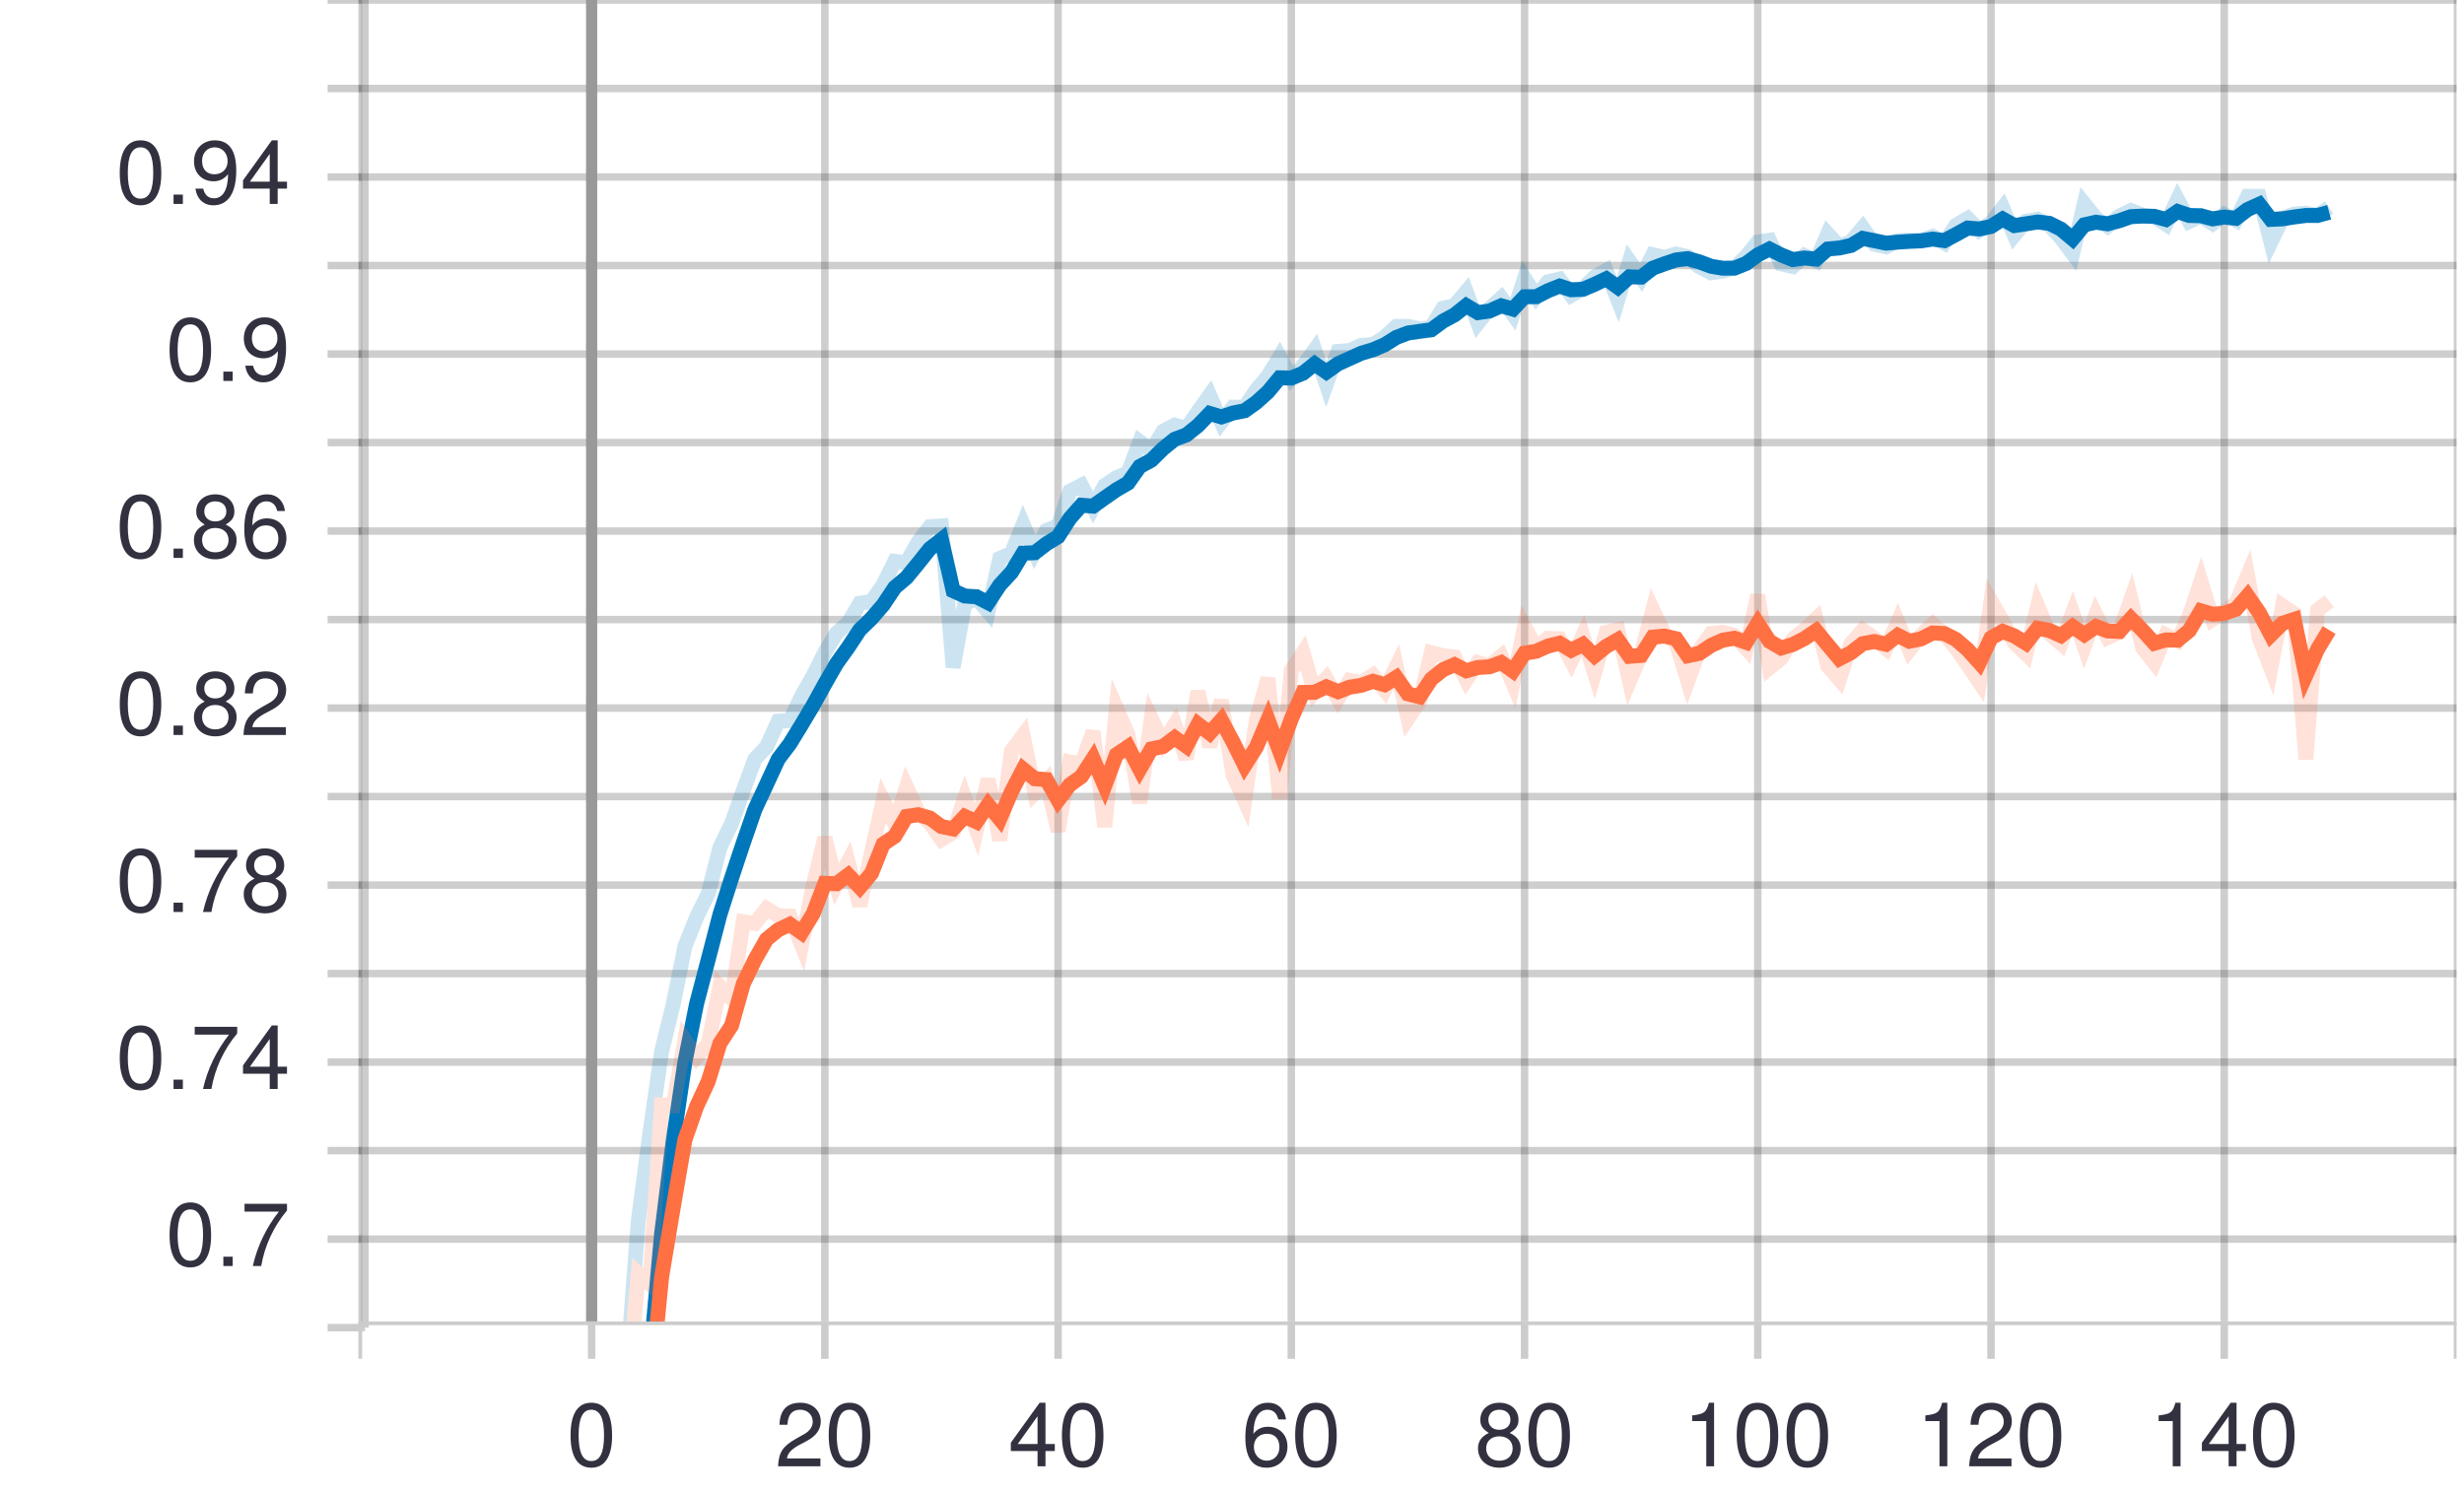
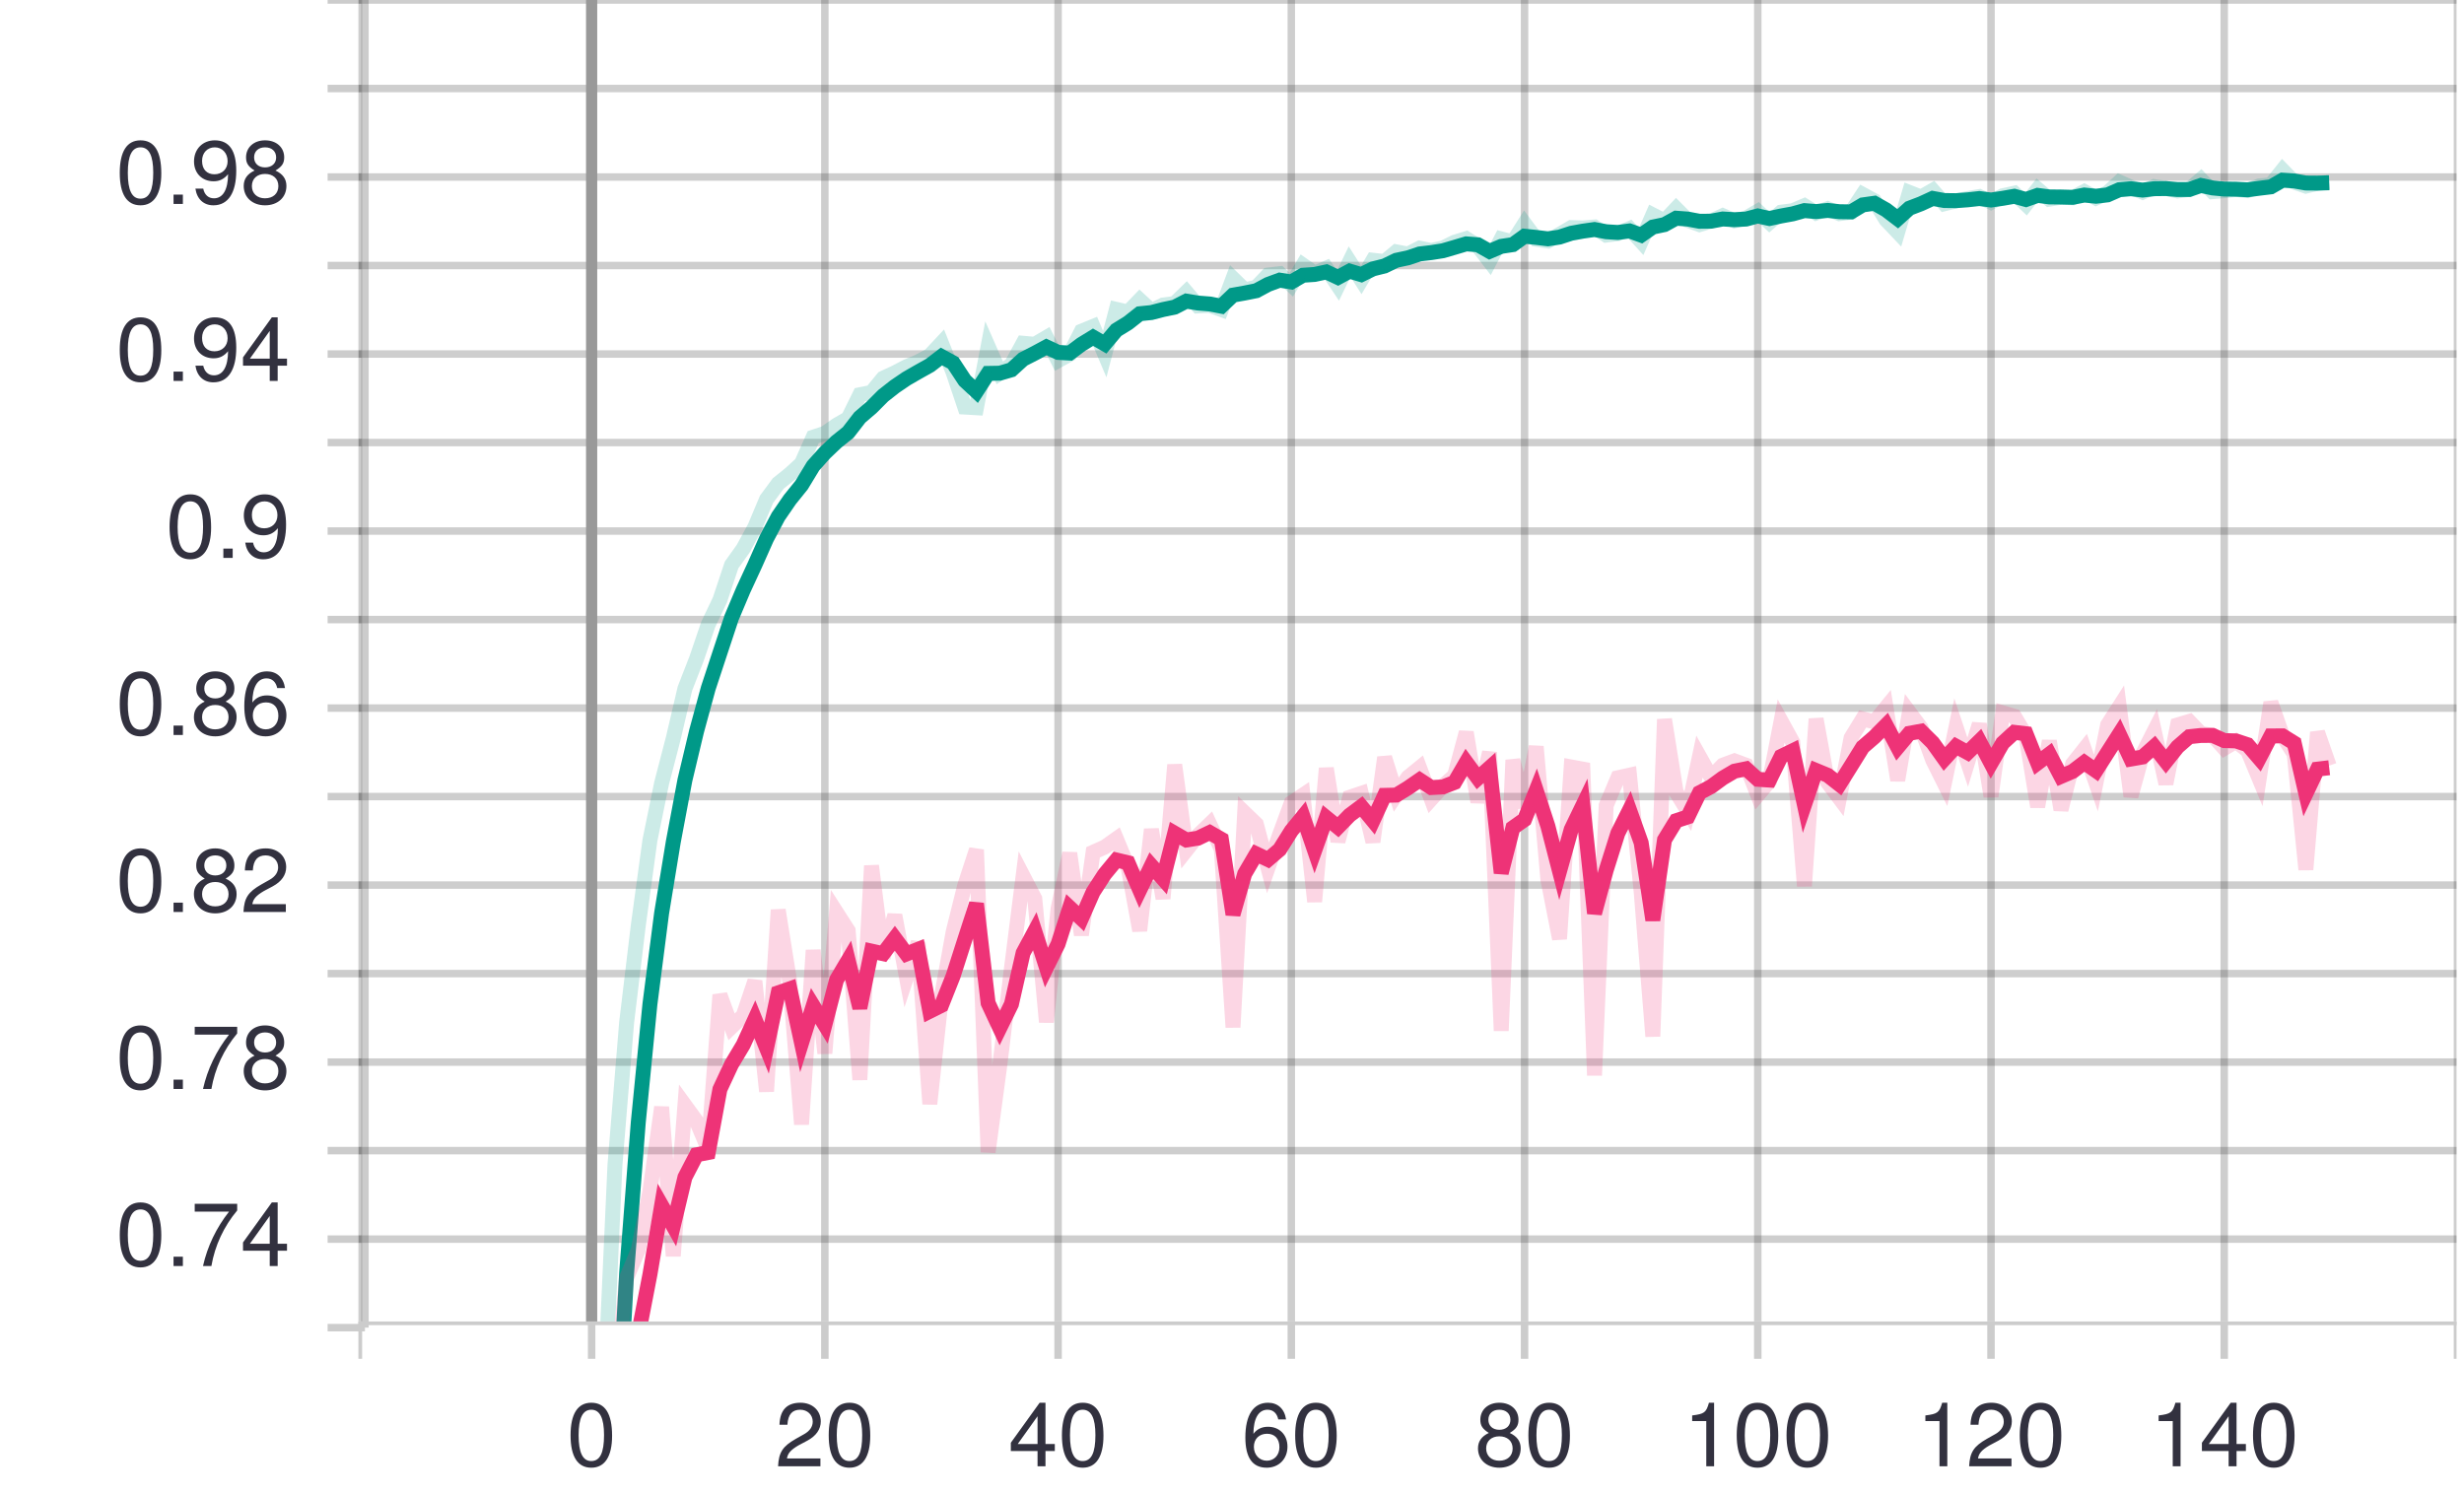
<svg xmlns="http://www.w3.org/2000/svg" viewBox="0 0 330 200">
  <g>
    <g>
      <g>
        <g>
          <g>
            <line x1="48.875" y1="177.828" x2="43.875" y2="177.828" style="visibility: inherit;" fill="rgb(0, 0, 0)" stroke="rgb(204, 204, 204)" stroke-width="1px" />
            <line x1="48.875" y1="165.973" x2="43.875" y2="165.973" style="visibility: inherit;" fill="rgb(0, 0, 0)" stroke="rgb(204, 204, 204)" stroke-width="1px" />
            <line x1="48.875" y1="154.118" x2="43.875" y2="154.118" style="visibility: inherit;" fill="rgb(0, 0, 0)" stroke="rgb(204, 204, 204)" stroke-width="1px" />
-             <line x1="48.875" y1="142.263" x2="43.875" y2="142.263" style="visibility: inherit;" fill="rgb(0, 0, 0)" stroke="rgb(204, 204, 204)" stroke-width="1px" />
+             <line x1="48.875" y1="142.262" x2="43.875" y2="142.262" style="visibility: inherit;" fill="rgb(0, 0, 0)" stroke="rgb(204, 204, 204)" stroke-width="1px" />
            <line x1="48.875" y1="130.407" x2="43.875" y2="130.407" style="visibility: inherit;" fill="rgb(0, 0, 0)" stroke="rgb(204, 204, 204)" stroke-width="1px" />
            <line x1="48.875" y1="118.552" x2="43.875" y2="118.552" style="visibility: inherit;" fill="rgb(0, 0, 0)" stroke="rgb(204, 204, 204)" stroke-width="1px" />
            <line x1="48.875" y1="106.697" x2="43.875" y2="106.697" style="visibility: inherit;" fill="rgb(0, 0, 0)" stroke="rgb(204, 204, 204)" stroke-width="1px" />
            <line x1="48.875" y1="94.842" x2="43.875" y2="94.842" style="visibility: inherit;" fill="rgb(0, 0, 0)" stroke="rgb(204, 204, 204)" stroke-width="1px" />
            <line x1="48.875" y1="82.986" x2="43.875" y2="82.986" style="visibility: inherit;" fill="rgb(0, 0, 0)" stroke="rgb(204, 204, 204)" stroke-width="1px" />
            <line x1="48.875" y1="71.131" x2="43.875" y2="71.131" style="visibility: inherit;" fill="rgb(0, 0, 0)" stroke="rgb(204, 204, 204)" stroke-width="1px" />
            <line x1="48.875" y1="59.276" x2="43.875" y2="59.276" style="visibility: inherit;" fill="rgb(0, 0, 0)" stroke="rgb(204, 204, 204)" stroke-width="1px" />
            <line x1="48.875" y1="47.421" x2="43.875" y2="47.421" style="visibility: inherit;" fill="rgb(0, 0, 0)" stroke="rgb(204, 204, 204)" stroke-width="1px" />
            <line x1="48.875" y1="35.566" x2="43.875" y2="35.566" style="visibility: inherit;" fill="rgb(0, 0, 0)" stroke="rgb(204, 204, 204)" stroke-width="1px" />
            <line x1="48.875" y1="23.71" x2="43.875" y2="23.71" style="visibility: inherit;" fill="rgb(0, 0, 0)" stroke="rgb(204, 204, 204)" stroke-width="1px" />
            <line x1="48.875" y1="11.855" x2="43.875" y2="11.855" style="visibility: inherit;" fill="rgb(0, 0, 0)" stroke="rgb(204, 204, 204)" stroke-width="1px" />
            <line x1="48.875" y1="0" x2="43.875" y2="0" style="visibility: inherit;" fill="rgb(0, 0, 0)" stroke="rgb(204, 204, 204)" stroke-width="1px" />
          </g>
          <g transform="translate(38.875, 0)">
-             <text style="text-anchor: end; visibility: hidden; font-family: &quot;Helvetica Neue&quot;, sans-serif; font-size: 12px; font-weight: 200;" x="0" y="177.828" dx="0em" dy="0.3em" fill="rgb(50, 49, 63)" stroke="none" stroke-width="1px">0.68</text>
-             <text style="text-anchor: end; visibility: inherit; font-family: &quot;Helvetica Neue&quot;, sans-serif; font-size: 12px; font-weight: 200;" x="0" y="165.973" dx="0em" dy="0.3em" fill="rgb(50, 49, 63)" stroke="none" stroke-width="1px">0.7</text>
-             <text style="text-anchor: end; visibility: hidden; font-family: &quot;Helvetica Neue&quot;, sans-serif; font-size: 12px; font-weight: 200;" x="0" y="154.118" dx="0em" dy="0.3em" fill="rgb(50, 49, 63)" stroke="none" stroke-width="1px">0.72</text>
-             <text style="text-anchor: end; visibility: inherit; font-family: &quot;Helvetica Neue&quot;, sans-serif; font-size: 12px; font-weight: 200;" x="0" y="142.263" dx="0em" dy="0.3em" fill="rgb(50, 49, 63)" stroke="none" stroke-width="1px">0.74</text>
-             <text style="text-anchor: end; visibility: hidden; font-family: &quot;Helvetica Neue&quot;, sans-serif; font-size: 12px; font-weight: 200;" x="0" y="130.407" dx="0em" dy="0.3em" fill="rgb(50, 49, 63)" stroke="none" stroke-width="1px">0.76</text>
-             <text style="text-anchor: end; visibility: inherit; font-family: &quot;Helvetica Neue&quot;, sans-serif; font-size: 12px; font-weight: 200;" x="0" y="118.552" dx="0em" dy="0.3em" fill="rgb(50, 49, 63)" stroke="none" stroke-width="1px">0.78</text>
-             <text style="text-anchor: end; visibility: hidden; font-family: &quot;Helvetica Neue&quot;, sans-serif; font-size: 12px; font-weight: 200;" x="0" y="106.697" dx="0em" dy="0.3em" fill="rgb(50, 49, 63)" stroke="none" stroke-width="1px">0.8</text>
-             <text style="text-anchor: end; visibility: inherit; font-family: &quot;Helvetica Neue&quot;, sans-serif; font-size: 12px; font-weight: 200;" x="0" y="94.842" dx="0em" dy="0.3em" fill="rgb(50, 49, 63)" stroke="none" stroke-width="1px">0.82</text>
-             <text style="text-anchor: end; visibility: hidden; font-family: &quot;Helvetica Neue&quot;, sans-serif; font-size: 12px; font-weight: 200;" x="0" y="82.986" dx="0em" dy="0.3em" fill="rgb(50, 49, 63)" stroke="none" stroke-width="1px">0.84</text>
-             <text style="text-anchor: end; visibility: inherit; font-family: &quot;Helvetica Neue&quot;, sans-serif; font-size: 12px; font-weight: 200;" x="0" y="71.131" dx="0em" dy="0.3em" fill="rgb(50, 49, 63)" stroke="none" stroke-width="1px">0.86</text>
-             <text style="text-anchor: end; visibility: hidden; font-family: &quot;Helvetica Neue&quot;, sans-serif; font-size: 12px; font-weight: 200;" x="0" y="59.276" dx="0em" dy="0.3em" fill="rgb(50, 49, 63)" stroke="none" stroke-width="1px">0.88</text>
-             <text style="text-anchor: end; visibility: inherit; font-family: &quot;Helvetica Neue&quot;, sans-serif; font-size: 12px; font-weight: 200;" x="0" y="47.421" dx="0em" dy="0.3em" fill="rgb(50, 49, 63)" stroke="none" stroke-width="1px">0.9</text>
-             <text style="text-anchor: end; visibility: hidden; font-family: &quot;Helvetica Neue&quot;, sans-serif; font-size: 12px; font-weight: 200;" x="0" y="35.566" dx="0em" dy="0.3em" fill="rgb(50, 49, 63)" stroke="none" stroke-width="1px">0.92</text>
-             <text style="text-anchor: end; visibility: inherit; font-family: &quot;Helvetica Neue&quot;, sans-serif; font-size: 12px; font-weight: 200;" x="0" y="23.71" dx="0em" dy="0.3em" fill="rgb(50, 49, 63)" stroke="none" stroke-width="1px">0.94</text>
-             <text style="text-anchor: end; visibility: hidden; font-family: &quot;Helvetica Neue&quot;, sans-serif; font-size: 12px; font-weight: 200;" x="0" y="11.855" dx="0em" dy="0.3em" fill="rgb(50, 49, 63)" stroke="none" stroke-width="1px">0.96</text>
-             <text style="text-anchor: end; visibility: hidden; font-family: &quot;Helvetica Neue&quot;, sans-serif; font-size: 12px; font-weight: 200;" x="0" y="0" dx="0em" dy="0.3em" fill="rgb(50, 49, 63)" stroke="none" stroke-width="1px">0.98</text>
+             <text style="text-anchor: end; visibility: hidden; font-family: &quot;Helvetica Neue&quot;, sans-serif; font-size: 12px; font-weight: 200;" x="0" y="177.828" dx="0em" dy="0.3em" fill="rgb(50, 49, 63)" stroke="none" stroke-width="1px">0.72</text>
+             <text style="text-anchor: end; visibility: inherit; font-family: &quot;Helvetica Neue&quot;, sans-serif; font-size: 12px; font-weight: 200;" x="0" y="165.973" dx="0em" dy="0.3em" fill="rgb(50, 49, 63)" stroke="none" stroke-width="1px">0.74</text>
+             <text style="text-anchor: end; visibility: hidden; font-family: &quot;Helvetica Neue&quot;, sans-serif; font-size: 12px; font-weight: 200;" x="0" y="154.118" dx="0em" dy="0.3em" fill="rgb(50, 49, 63)" stroke="none" stroke-width="1px">0.76</text>
+             <text style="text-anchor: end; visibility: inherit; font-family: &quot;Helvetica Neue&quot;, sans-serif; font-size: 12px; font-weight: 200;" x="0" y="142.262" dx="0em" dy="0.3em" fill="rgb(50, 49, 63)" stroke="none" stroke-width="1px">0.78</text>
+             <text style="text-anchor: end; visibility: hidden; font-family: &quot;Helvetica Neue&quot;, sans-serif; font-size: 12px; font-weight: 200;" x="0" y="130.407" dx="0em" dy="0.3em" fill="rgb(50, 49, 63)" stroke="none" stroke-width="1px">0.8</text>
+             <text style="text-anchor: end; visibility: inherit; font-family: &quot;Helvetica Neue&quot;, sans-serif; font-size: 12px; font-weight: 200;" x="0" y="118.552" dx="0em" dy="0.3em" fill="rgb(50, 49, 63)" stroke="none" stroke-width="1px">0.82</text>
+             <text style="text-anchor: end; visibility: hidden; font-family: &quot;Helvetica Neue&quot;, sans-serif; font-size: 12px; font-weight: 200;" x="0" y="106.697" dx="0em" dy="0.3em" fill="rgb(50, 49, 63)" stroke="none" stroke-width="1px">0.84</text>
+             <text style="text-anchor: end; visibility: inherit; font-family: &quot;Helvetica Neue&quot;, sans-serif; font-size: 12px; font-weight: 200;" x="0" y="94.842" dx="0em" dy="0.3em" fill="rgb(50, 49, 63)" stroke="none" stroke-width="1px">0.86</text>
+             <text style="text-anchor: end; visibility: hidden; font-family: &quot;Helvetica Neue&quot;, sans-serif; font-size: 12px; font-weight: 200;" x="0" y="82.986" dx="0em" dy="0.3em" fill="rgb(50, 49, 63)" stroke="none" stroke-width="1px">0.88</text>
+             <text style="text-anchor: end; visibility: inherit; font-family: &quot;Helvetica Neue&quot;, sans-serif; font-size: 12px; font-weight: 200;" x="0" y="71.131" dx="0em" dy="0.3em" fill="rgb(50, 49, 63)" stroke="none" stroke-width="1px">0.9</text>
+             <text style="text-anchor: end; visibility: hidden; font-family: &quot;Helvetica Neue&quot;, sans-serif; font-size: 12px; font-weight: 200;" x="0" y="59.276" dx="0em" dy="0.3em" fill="rgb(50, 49, 63)" stroke="none" stroke-width="1px">0.92</text>
+             <text style="text-anchor: end; visibility: inherit; font-family: &quot;Helvetica Neue&quot;, sans-serif; font-size: 12px; font-weight: 200;" x="0" y="47.421" dx="0em" dy="0.3em" fill="rgb(50, 49, 63)" stroke="none" stroke-width="1px">0.94</text>
+             <text style="text-anchor: end; visibility: hidden; font-family: &quot;Helvetica Neue&quot;, sans-serif; font-size: 12px; font-weight: 200;" x="0" y="35.566" dx="0em" dy="0.3em" fill="rgb(50, 49, 63)" stroke="none" stroke-width="1px">0.96</text>
+             <text style="text-anchor: end; visibility: inherit; font-family: &quot;Helvetica Neue&quot;, sans-serif; font-size: 12px; font-weight: 200;" x="0" y="23.71" dx="0em" dy="0.3em" fill="rgb(50, 49, 63)" stroke="none" stroke-width="1px">0.98</text>
+             <text style="text-anchor: end; visibility: hidden; font-family: &quot;Helvetica Neue&quot;, sans-serif; font-size: 12px; font-weight: 200;" x="0" y="11.855" dx="0em" dy="0.3em" fill="rgb(50, 49, 63)" stroke="none" stroke-width="1px">1</text>
+             <text style="text-anchor: end; visibility: hidden; font-family: &quot;Helvetica Neue&quot;, sans-serif; font-size: 12px; font-weight: 200;" x="0" y="0" dx="0em" dy="0.3em" fill="rgb(50, 49, 63)" stroke="none" stroke-width="1px">1.02</text>
          </g>
          <line x1="48.875" y1="0" x2="48.875" y2="177.828" fill="rgb(0, 0, 0)" stroke="rgb(204, 204, 204)" stroke-width="1px" />
        </g>
      </g>
      <g transform="translate(48, 0)" clip-path="url(#clip_0)">
        <clipPath id="clip_0">
          <rect width="281" height="177" />
        </clipPath>
        <g>
          <g>
            <g>
              <line x1="0" y1="0" x2="0" y2="177.828" fill="rgb(0, 0, 0)" stroke="rgb(60, 60, 60)" stroke-width="1px" opacity="0.25" />
              <line x1="31.236" y1="0" x2="31.236" y2="177.828" fill="rgb(0, 0, 0)" stroke="rgb(60, 60, 60)" stroke-width="1px" opacity="0.25" />
              <line x1="62.472" y1="0" x2="62.472" y2="177.828" fill="rgb(0, 0, 0)" stroke="rgb(60, 60, 60)" stroke-width="1px" opacity="0.25" />
              <line x1="93.708" y1="0" x2="93.708" y2="177.828" fill="rgb(0, 0, 0)" stroke="rgb(60, 60, 60)" stroke-width="1px" opacity="0.25" />
              <line x1="124.944" y1="0" x2="124.944" y2="177.828" fill="rgb(0, 0, 0)" stroke="rgb(60, 60, 60)" stroke-width="1px" opacity="0.25" />
              <line x1="156.181" y1="0" x2="156.181" y2="177.828" fill="rgb(0, 0, 0)" stroke="rgb(60, 60, 60)" stroke-width="1px" opacity="0.25" />
              <line x1="187.417" y1="0" x2="187.417" y2="177.828" fill="rgb(0, 0, 0)" stroke="rgb(60, 60, 60)" stroke-width="1px" opacity="0.25" />
              <line x1="218.653" y1="0" x2="218.653" y2="177.828" fill="rgb(0, 0, 0)" stroke="rgb(60, 60, 60)" stroke-width="1px" opacity="0.25" />
              <line x1="249.889" y1="0" x2="249.889" y2="177.828" fill="rgb(0, 0, 0)" stroke="rgb(60, 60, 60)" stroke-width="1px" opacity="0.25" />
              <line x1="281.125" y1="0" x2="281.125" y2="177.828" fill="rgb(0, 0, 0)" stroke="rgb(60, 60, 60)" stroke-width="1px" opacity="0.25" />
            </g>
            <g>
              <line x1="0" y1="177.828" x2="281.125" y2="177.828" fill="rgb(0, 0, 0)" stroke="rgb(60, 60, 60)" stroke-width="1px" opacity="0.25" />
              <line x1="0" y1="165.973" x2="281.125" y2="165.973" fill="rgb(0, 0, 0)" stroke="rgb(60, 60, 60)" stroke-width="1px" opacity="0.25" />
              <line x1="0" y1="154.118" x2="281.125" y2="154.118" fill="rgb(0, 0, 0)" stroke="rgb(60, 60, 60)" stroke-width="1px" opacity="0.25" />
-               <line x1="0" y1="142.263" x2="281.125" y2="142.263" fill="rgb(0, 0, 0)" stroke="rgb(60, 60, 60)" stroke-width="1px" opacity="0.25" />
+               <line x1="0" y1="142.262" x2="281.125" y2="142.262" fill="rgb(0, 0, 0)" stroke="rgb(60, 60, 60)" stroke-width="1px" opacity="0.25" />
              <line x1="0" y1="130.407" x2="281.125" y2="130.407" fill="rgb(0, 0, 0)" stroke="rgb(60, 60, 60)" stroke-width="1px" opacity="0.25" />
              <line x1="0" y1="118.552" x2="281.125" y2="118.552" fill="rgb(0, 0, 0)" stroke="rgb(60, 60, 60)" stroke-width="1px" opacity="0.25" />
              <line x1="0" y1="106.697" x2="281.125" y2="106.697" fill="rgb(0, 0, 0)" stroke="rgb(60, 60, 60)" stroke-width="1px" opacity="0.25" />
              <line x1="0" y1="94.842" x2="281.125" y2="94.842" fill="rgb(0, 0, 0)" stroke="rgb(60, 60, 60)" stroke-width="1px" opacity="0.25" />
              <line x1="0" y1="82.986" x2="281.125" y2="82.986" fill="rgb(0, 0, 0)" stroke="rgb(60, 60, 60)" stroke-width="1px" opacity="0.25" />
              <line x1="0" y1="71.131" x2="281.125" y2="71.131" fill="rgb(0, 0, 0)" stroke="rgb(60, 60, 60)" stroke-width="1px" opacity="0.25" />
              <line x1="0" y1="59.276" x2="281.125" y2="59.276" fill="rgb(0, 0, 0)" stroke="rgb(60, 60, 60)" stroke-width="1px" opacity="0.25" />
              <line x1="0" y1="47.421" x2="281.125" y2="47.421" fill="rgb(0, 0, 0)" stroke="rgb(60, 60, 60)" stroke-width="1px" opacity="0.25" />
              <line x1="0" y1="35.566" x2="281.125" y2="35.566" fill="rgb(0, 0, 0)" stroke="rgb(60, 60, 60)" stroke-width="1px" opacity="0.25" />
              <line x1="0" y1="23.71" x2="281.125" y2="23.71" fill="rgb(0, 0, 0)" stroke="rgb(60, 60, 60)" stroke-width="1px" opacity="0.25" />
              <line x1="0" y1="11.855" x2="281.125" y2="11.855" fill="rgb(0, 0, 0)" stroke="rgb(60, 60, 60)" stroke-width="1px" opacity="0.25" />
              <line x1="0" y1="0" x2="281.125" y2="0" fill="rgb(0, 0, 0)" stroke="rgb(60, 60, 60)" stroke-width="1px" opacity="0.25" />
            </g>
          </g>
        </g>
        <g>
          <g>
-             <line x1="0" y1="580.905" x2="281.125" y2="580.905" fill="rgb(0, 0, 0)" stroke="rgb(153, 153, 153)" stroke-width="1.5px" />
+             <line x1="0" y1="604.616" x2="281.125" y2="604.616" fill="rgb(0, 0, 0)" stroke="rgb(153, 153, 153)" stroke-width="1.5px" />
          </g>
        </g>
        <g>
          <g>
            <line x1="31.236" y1="0" x2="31.236" y2="177.828" fill="rgb(0, 0, 0)" stroke="rgb(153, 153, 153)" stroke-width="1.5px" />
          </g>
        </g>
        <g>
          <g>
            <g>
              <g>
                <g>
-                   <path style="fill: none;" stroke="rgb(0, 119, 187)" stroke-width="2px" d="M39.045,182.366L40.607,165.283L42.169,152.753L43.731,142.248L45.292,134.443L46.854,128.516L48.416,122.501L49.978,117.617L51.54,112.927L53.101,108.429L54.663,105.065L56.225,101.681L57.787,99.619L59.349,97.07L60.91,94.449L62.472,91.613L64.034,88.888L65.596,86.708L67.158,84.343L68.719,82.832L70.281,81.027L71.843,78.688L73.405,77.365L74.967,75.462L76.528,73.5L78.09,72.279L79.652,79.124L81.214,79.831L82.776,79.931L84.337,80.731L85.899,78.358L87.461,76.669L89.023,74.095L90.585,74.032L92.147,72.838L93.708,71.882L95.27,69.454L96.832,67.675L98.394,67.796L99.956,66.688L101.517,65.602L103.079,64.696L104.641,62.486L106.203,61.639L107.765,60.092L109.326,58.831L110.888,58.253L112.45,57.003L114.012,55.379L115.574,55.846L117.135,55.322L118.697,55.015L120.259,53.902L121.821,52.489L123.383,50.605L124.944,50.635L126.506,49.992L128.068,48.74L129.63,49.833L131.192,48.73L132.753,48.024L134.315,47.315L135.877,46.85L137.439,46.182L139.001,45.201L140.562,44.604L142.124,44.381L143.686,44.177L145.248,43.02L146.81,42.179L148.372,40.934L149.933,41.874L151.495,41.654L153.057,40.955L154.619,41.404L156.181,39.75L157.742,39.743L159.304,38.944L160.866,38.32L162.428,38.815L163.99,38.751L165.551,38.091L167.113,37.347L168.675,38.473L170.237,37.073L171.799,37.118L173.36,35.917L174.922,35.341L176.484,34.815L178.046,34.641L179.608,35.081L181.169,35.667L182.731,35.928L184.293,35.913L185.855,35.292L187.417,34.143L188.978,33.356L190.54,34.147L192.102,34.769L193.664,34.554L195.226,34.709L196.787,33.352L198.349,33.214L199.911,32.873L201.473,31.929L203.035,32.241L204.597,32.571L206.158,32.433L207.72,32.33L209.282,32.263L210.844,32.024L212.406,32.231L213.967,31.404L215.529,30.544L217.091,30.668L218.653,30.334L220.215,29.338L221.776,30.212L223.338,29.981L224.9,29.734L226.462,29.916L228.024,30.696L229.585,32.005L231.147,30.118L232.709,29.762L234.271,29.977L235.833,29.567L237.394,29.019L238.956,28.943L240.518,28.977L242.08,29.4L243.642,28.328L245.203,28.861L246.765,28.897L248.327,29.319L249.889,29.071L251.451,29.245L253.013,28.062L254.574,27.358L256.136,29.388L257.698,29.311L259.26,29.059L260.822,28.861L262.383,28.856L263.945,28.432" fill="none" />
+                   <path style="fill: none;" stroke="rgb(0, 153, 136)" stroke-width="2px" d="M34.36,199.106L35.922,170.548L37.483,150.347L39.045,134.487L40.607,122.317L42.169,112.789L43.731,104.482L45.292,97.938L46.854,92.197L48.416,87.452L49.978,82.734L51.54,79.033L53.101,75.655L54.663,72.141L56.225,69.19L57.787,66.917L59.349,64.98L60.91,62.41L62.472,60.664L64.034,59.178L65.596,57.928L67.158,55.907L68.719,54.568L70.281,53.003L71.843,51.776L73.405,50.715L74.967,49.815L76.528,48.942L78.09,47.75L79.652,48.601L81.214,50.971L82.776,52.429L84.337,50.015L85.899,49.988L87.461,49.534L89.023,48.11L90.585,47.313L92.147,46.469L93.708,47.2L95.27,47.293L96.832,46.124L98.394,45.167L99.956,46.074L101.517,44.219L103.079,43.253L104.641,42.024L106.203,41.864L107.765,41.461L109.326,41.137L110.888,40.333L112.45,40.592L114.012,40.716L115.574,41.014L117.135,39.53L118.697,39.251L120.259,38.941L121.821,38.101L123.383,37.524L124.944,37.771L126.506,36.867L128.068,36.761L129.63,36.424L131.192,37.16L132.753,36.315L134.315,36.785L135.877,36.015L137.439,35.623L139.001,34.866L140.562,34.534L142.124,34.015L143.686,33.832L145.248,33.586L146.81,33.131L148.372,32.665L149.933,32.785L151.495,33.669L153.057,33L154.619,32.764L156.181,31.637L157.742,31.8L159.304,31.99L160.866,31.756L162.428,31.246L163.99,30.961L165.551,30.739L167.113,31.039L168.675,31.138L170.237,30.93L171.799,31.496L173.36,30.412L174.922,30.085L176.484,29.227L178.046,29.343L179.608,29.639L181.169,29.625L182.731,29.331L184.293,29.428L185.855,29.339L187.417,28.925L188.978,29.269L190.54,28.929L192.102,28.645L193.664,28.209L195.226,28.337L196.787,28.184L198.349,28.355L199.911,28.378L201.473,27.446L203.035,27.226L204.597,28.111L206.158,29.299L207.72,27.89L209.282,27.292L210.844,26.574L212.406,26.861L213.967,26.878L215.529,26.765L217.091,26.591L218.653,26.791L220.215,26.565L221.776,26.291L223.338,26.722L224.9,26.17L226.462,26.374L228.024,26.392L229.585,26.432L231.147,26.123L232.709,26.286L234.271,26.1L235.833,25.413L237.394,25.277L238.956,25.461L240.518,25.275L242.08,25.256L243.642,25.386L245.203,25.38L246.765,24.839L248.327,25.172L249.889,25.321L251.451,25.345L253.013,25.422L254.574,25.215L256.136,25.027L257.698,24.132L259.26,24.238L260.822,24.515L262.383,24.529L263.945,24.478" fill="none" />
                </g>
                <g>
-                   <path style="fill: none;" stroke="rgb(255, 112, 67)" stroke-width="2px" d="M39.045,187.174L40.607,171.052L42.169,161.72L43.731,152.658L45.292,148.214L46.854,144.843L48.416,139.757L49.978,137.364L51.54,131.796L53.101,128.55L54.663,125.815L56.225,124.545L57.787,123.807L59.349,124.919L60.91,122.383L62.472,118.309L64.034,118.371L65.596,117.201L67.158,118.844L68.719,116.974L70.281,113.068L71.843,112L73.405,109.363L74.967,109.128L76.528,109.567L78.09,110.712L79.652,111.027L81.214,109.36L82.776,110.077L84.337,107.792L85.899,109.694L87.461,106.053L89.023,103.034L90.585,104.309L92.147,104.424L93.708,107.185L95.27,105.128L96.832,104.01L98.394,101.599L99.956,105.258L101.517,101.094L103.079,100.035L104.641,103.043L106.203,100.322L107.765,99.99L109.326,98.815L110.888,99.944L112.45,97.001L114.012,98.205L115.574,96.445L117.135,99.381L118.697,102.535L120.259,100.087L121.821,96.39L123.383,100.624L124.944,96.295L126.506,92.746L128.068,92.728L129.63,91.998L131.192,92.651L132.753,92.045L134.315,91.797L135.877,91.254L137.439,91.717L139.001,90.742L140.562,92.941L142.124,93.333L143.686,90.968L145.248,89.712L146.81,89.028L148.372,89.848L149.933,89.411L151.495,89.312L153.057,88.741L154.619,89.861L156.181,87.493L157.742,87.232L159.304,86.542L160.866,86.151L162.428,87.1L163.99,86.301L165.551,87.84L167.113,86.582L168.675,85.688L170.237,87.913L171.799,87.786L173.36,85.343L174.922,85.2L176.484,85.555L178.046,87.833L179.608,87.506L181.169,86.451L182.731,85.749L184.293,85.489L185.855,86.03L187.417,83.5L188.978,85.881L190.54,86.799L192.102,86.329L193.664,85.536L195.226,84.48L196.787,86.376L198.349,88.233L199.911,87.421L201.473,86.215L203.035,85.932L204.597,86.296L206.158,85.098L207.72,85.888L209.282,85.573L210.844,84.781L212.406,84.862L213.967,85.654L215.529,87.011L217.091,88.753L218.653,85.459L220.215,84.573L221.776,85.179L223.338,86.146L224.9,84.149L226.462,84.437L228.024,85.144L229.585,83.92L231.147,84.996L232.709,83.924L234.271,84.511L235.833,84.584L237.394,82.864L238.956,84.432L240.518,86.162L242.08,85.714L243.642,85.747L245.203,84.468L246.765,81.82L248.327,82.273L249.889,82.151L251.451,81.614L253.013,79.806L254.574,82.063L256.136,85.042L257.698,83.487L259.26,82.972L260.822,90.461L262.383,86.971L263.945,84.389" fill="none" />
+                   <path style="fill: none;" stroke="rgb(238, 51, 119)" stroke-width="2px" d="M37.483,178.773L39.045,170.702L40.607,161.475L42.169,164.228L43.731,157.69L45.292,154.674L46.854,154.367L48.416,145.902L49.978,142.555L51.54,139.945L53.101,136.523L54.663,140.391L56.225,132.984L57.787,132.441L59.349,139.705L60.91,134.733L62.472,137.273L64.034,131.254L65.596,128.617L67.158,135.02L68.719,127.395L70.281,127.741L71.843,125.674L73.405,127.776L74.967,127.157L76.528,135.444L78.09,134.66L79.652,130.73L81.214,125.866L82.776,121.044L84.337,134.352L85.899,137.695L87.461,134.501L89.023,127.641L90.585,124.732L92.147,129.602L93.708,126.442L95.27,121.576L96.832,123.042L98.394,119.489L99.956,117.079L101.517,115.191L103.079,115.568L104.641,119.206L106.203,115.957L107.765,117.721L109.326,111.608L110.888,112.512L112.45,112.266L114.012,111.515L115.574,112.41L117.135,122.487L118.697,117.044L120.259,114.381L121.821,115.128L123.383,113.789L124.944,111.291L126.506,109.374L128.068,113.934L129.63,109.521L131.192,110.796L132.753,109.194L134.315,108.023L135.877,109.921L137.439,106.533L139.001,106.496L140.562,105.546L142.124,104.465L143.686,105.488L145.248,105.405L146.81,104.798L148.372,102.113L149.933,104.239L151.495,102.845L153.057,116.934L154.619,110.88L156.181,109.778L157.742,105.867L159.304,110.646L160.866,116.694L162.428,111.107L163.99,107.872L165.551,122.341L167.113,116.561L168.675,111.608L170.237,108.497L171.799,112.874L173.36,123.253L174.922,112.49L176.484,109.931L178.046,109.417L179.608,106.184L181.169,105.359L182.731,104.214L184.293,103.294L185.855,102.975L187.417,104.385L188.978,104.488L190.54,101.323L192.102,100.562L193.664,107.811L195.226,103.202L196.787,103.848L198.349,105.071L199.911,102.578L201.473,100.062L203.035,98.714L204.597,97.14L206.158,100.094L207.72,98.223L209.282,97.936L210.844,99.481L212.406,101.662L213.967,99.953L215.529,100.807L217.091,99.278L218.653,102.236L220.215,99.531L221.776,98.094L223.338,98.276L224.9,102.192L226.462,101.014L228.024,103.997L229.585,103.327L231.147,102.136L232.709,103.231L234.271,100.778L235.833,98.332L237.394,101.669L238.956,101.396L240.518,100.002L242.08,101.998L243.642,100.038L245.203,98.677L246.765,98.51L248.327,98.503L249.889,99.195L251.451,99.238L253.013,99.752L254.574,101.569L256.136,98.574L257.698,98.564L259.26,99.533L260.822,106.312L262.383,103.021L263.945,102.834" fill="none" />
                </g>
              </g>
            </g>
          </g>
          <g opacity="0.2">
            <g>
              <g>
                <g>
-                   <path style="fill: none;" stroke="rgb(0, 119, 187)" stroke-width="2px" d="M35.922,184.079L37.483,163.569L39.045,151.725L40.607,140.855L42.169,134.484L43.731,126.754L45.292,122.853L46.854,119.681L48.416,113.511L49.978,110.306L51.54,105.903L53.101,101.686L54.663,100.022L56.225,96.605L57.787,96.528L59.349,93.246L60.91,90.519L62.472,87.359L64.034,84.8L65.596,83.439L67.158,80.796L68.719,80.564L70.281,78.32L71.843,75.18L73.405,75.38L74.967,72.607L76.528,70.557L78.09,70.448L79.652,89.39L81.214,80.893L82.776,80.08L84.337,81.931L85.899,74.8L87.461,74.136L89.023,70.235L90.585,73.936L92.147,71.047L93.708,70.448L95.27,65.812L96.832,65.006L98.394,67.978L99.956,65.025L101.517,63.974L103.079,63.336L104.641,59.171L106.203,60.37L107.765,57.772L109.326,56.94L110.888,57.385L112.45,55.128L114.012,52.942L115.574,56.547L117.135,54.535L118.697,54.554L120.259,52.233L121.821,50.37L123.383,47.778L124.944,50.679L126.506,49.029L128.068,46.862L129.63,51.472L131.192,47.075L132.753,46.966L134.315,46.25L135.877,46.153L137.439,45.18L139.001,43.729L140.562,43.71L142.124,44.045L143.686,43.871L145.248,41.285L146.81,40.918L148.372,39.067L149.933,43.284L151.495,41.324L153.057,39.906L154.619,42.078L156.181,37.269L157.742,39.731L159.304,37.746L160.866,37.385L162.428,39.557L163.99,38.655L165.551,37.101L167.113,36.23L168.675,40.163L170.237,34.973L171.799,37.185L173.36,34.116L174.922,34.477L176.484,34.025L178.046,34.38L179.608,35.74L181.169,36.546L182.731,36.321L184.293,35.889L185.855,34.361L187.417,32.42L188.978,32.175L190.54,35.334L192.102,35.702L193.664,34.232L195.226,34.941L196.787,31.317L198.349,33.007L199.911,32.362L201.473,30.512L203.035,32.71L204.597,33.065L206.158,32.227L207.72,32.175L209.282,32.162L210.844,31.666L212.406,32.542L213.967,30.163L215.529,29.254L217.091,30.853L218.653,29.835L220.215,27.842L221.776,31.524L223.338,29.635L224.9,29.364L226.462,30.189L228.024,31.866L229.585,33.967L231.147,27.288L232.709,29.228L234.271,30.299L235.833,28.951L237.394,28.197L238.956,28.829L240.518,29.029L242.08,30.034L243.642,26.72L245.203,29.66L246.765,28.951L248.327,29.951L249.889,28.7L251.451,29.506L253.013,26.288L254.574,26.301L256.136,32.433L257.698,29.196L259.26,28.68L260.822,28.564L262.383,28.848L263.945,27.797" fill="none" />
+                   <path style="fill: none;" stroke="rgb(0, 153, 136)" stroke-width="2px" d="M32.798,190.512L34.36,156.037L35.922,136.965L37.483,123.973L39.045,112.547L40.607,104.913L42.169,98.898L43.731,92.231L45.292,88.221L46.854,83.636L48.416,80.361L49.978,75.674L51.54,73.488L53.101,70.593L54.663,66.873L56.225,64.764L57.787,63.507L59.349,62.076L60.91,58.555L62.472,58.046L64.034,56.95L65.596,56.054L67.158,52.875L68.719,52.559L70.281,50.657L71.843,49.935L73.405,49.122L74.967,48.465L76.528,47.633L78.09,45.963L79.652,49.877L81.214,54.525L82.776,54.616L84.337,46.395L85.899,49.948L87.461,48.852L89.023,45.976L90.585,46.118L92.147,45.202L93.708,48.297L95.27,47.433L96.832,44.37L98.394,43.732L99.956,47.433L101.517,41.437L103.079,41.804L104.641,40.18L106.203,41.624L107.765,40.857L109.326,40.65L110.888,39.129L112.45,40.979L114.012,40.902L115.574,41.463L117.135,37.304L118.697,38.832L120.259,38.477L121.821,36.84L123.383,36.659L124.944,38.142L126.506,35.511L128.068,36.601L129.63,35.918L131.192,38.265L132.753,35.047L134.315,37.491L135.877,34.86L137.439,35.034L139.001,33.732L140.562,34.035L142.124,33.235L143.686,33.558L145.248,33.216L146.81,32.449L148.372,31.965L149.933,32.965L151.495,34.996L153.057,31.998L154.619,32.41L156.181,29.947L157.742,32.043L159.304,32.275L160.866,31.404L162.428,30.482L163.99,30.534L165.551,30.405L167.113,31.488L168.675,31.288L170.237,30.618L171.799,32.346L173.36,28.787L174.922,29.593L176.484,27.942L178.046,29.515L179.608,30.083L181.169,29.605L182.731,28.89L184.293,29.573L185.855,29.206L187.417,28.303L188.978,29.786L190.54,28.419L192.102,28.219L193.664,27.555L195.226,28.529L196.787,27.955L198.349,28.613L199.911,28.413L201.473,26.046L203.035,26.897L204.597,29.438L206.158,31.082L207.72,25.776L209.282,26.395L210.844,25.498L212.406,27.291L213.967,26.904L215.529,26.594L217.091,26.33L218.653,27.091L220.215,26.227L221.776,25.879L223.338,27.368L224.9,25.344L226.462,26.678L228.024,26.42L229.585,26.491L231.147,25.66L232.709,26.53L234.271,25.821L235.833,24.383L237.394,25.073L238.956,25.737L240.518,24.995L242.08,25.228L243.642,25.582L245.203,25.369L246.765,24.028L248.327,25.672L249.889,25.543L251.451,25.382L253.013,25.537L254.574,24.905L256.136,24.744L257.698,22.79L259.26,24.396L260.822,24.931L262.383,24.551L263.945,24.402" fill="none" />
                </g>
                <g>
-                   <path style="fill: none;" stroke="rgb(255, 112, 67)" stroke-width="2px" d="M35.922,188.555L37.483,170.568L39.045,171.961L40.607,147.997L42.169,148.114L43.731,139.294L45.292,141.615L46.854,139.816L48.416,132.157L49.978,133.782L51.54,123.454L53.101,123.686L54.663,121.713L56.225,122.642L57.787,122.7L59.349,126.587L60.91,118.58L62.472,112.197L64.034,118.464L65.596,115.447L67.158,121.307L68.719,114.17L70.281,107.207L71.843,110.399L73.405,105.409L74.967,108.774L76.528,110.225L78.09,112.43L79.652,111.501L81.214,106.859L82.776,111.153L84.337,104.364L85.899,112.546L87.461,100.593L89.023,98.504L90.585,106.221L92.147,104.596L93.708,111.327L95.27,102.043L96.832,102.334L98.394,97.982L99.956,110.747L101.517,94.849L103.079,98.446L104.641,107.556L106.203,96.241L107.765,99.49L109.326,97.053L110.888,101.637L112.45,92.586L114.012,100.013L115.574,93.804L117.135,103.784L118.697,107.265L120.259,96.415L121.821,90.845L123.383,106.975L124.944,89.801L126.506,87.422L128.068,92.702L129.63,90.903L131.192,93.63L132.753,91.135L134.315,91.425L135.877,90.439L137.439,92.412L139.001,89.278L140.562,96.241L142.124,93.92L143.686,87.422L145.248,87.828L146.81,88.002L148.372,91.077L149.933,88.756L151.495,89.162L153.057,87.886L154.619,91.541L156.181,83.94L157.742,86.842L159.304,85.507L160.866,85.565L162.428,88.524L163.99,85.101L165.551,90.149L167.113,84.695L168.675,84.347L170.237,91.251L171.799,87.596L173.36,81.677L174.922,84.985L176.484,86.087L178.046,91.251L179.608,87.016L181.169,84.869L182.731,84.695L184.293,85.101L185.855,86.842L187.417,79.705L188.978,89.453L190.54,88.176L192.102,85.623L193.664,84.347L195.226,82.896L196.787,89.22L198.349,91.019L199.911,86.203L201.473,84.405L203.035,85.507L204.597,86.842L206.158,83.302L207.72,87.074L209.282,85.101L210.844,83.592L212.406,84.985L213.967,86.842L215.529,89.046L217.091,91.367L218.653,80.517L220.215,83.244L221.776,86.087L223.338,87.596L224.9,81.155L226.462,84.869L228.024,86.203L229.585,82.084L231.147,86.609L232.709,82.316L234.271,85.391L235.833,84.695L237.394,80.285L238.956,86.783L240.518,88.756L242.08,85.043L243.642,85.797L245.203,82.548L246.765,77.848L248.327,82.954L249.889,81.968L251.451,80.807L253.013,77.094L254.574,85.449L256.136,89.511L257.698,81.155L259.26,82.2L260.822,101.695L262.383,81.735L263.945,80.517" fill="none" />
+                   <path style="fill: none;" stroke="rgb(238, 51, 119)" stroke-width="2px" d="M34.36,187.101L35.922,171.143L37.483,167.429L39.045,159.538L40.607,148.28L42.169,168.242L43.731,148.048L45.292,150.195L46.854,153.909L48.416,133.251L49.978,137.545L51.54,136.036L53.101,131.394L54.663,146.191L56.225,121.877L57.787,131.626L59.349,150.601L60.91,127.274L62.472,141.085L64.034,122.225L65.596,124.662L67.158,144.624L68.719,115.958L70.281,128.26L71.843,122.573L73.405,130.93L74.967,126.229L76.528,147.874L78.09,133.483L79.652,124.837L81.214,118.57L82.776,113.811L84.337,154.315L85.899,142.709L87.461,129.711L89.023,117.351L90.585,120.368L92.147,136.906L93.708,121.703L95.27,114.275L96.832,125.243L98.394,114.159L99.956,113.463L101.517,112.36L103.079,116.132L104.641,124.662L106.203,111.084L107.765,120.368L109.326,102.438L110.888,113.869L112.45,111.896L114.012,110.387L115.574,113.753L117.135,137.603L118.697,108.879L120.259,110.387L121.821,116.248L123.383,111.78L124.944,107.544L126.506,106.5L128.068,120.775L129.63,102.902L131.192,112.709L132.753,106.79L134.315,106.267L135.877,112.767L137.439,101.451L139.001,106.442L140.562,104.12L142.124,102.844L143.686,107.022L145.248,105.281L146.81,103.888L148.372,98.085L149.933,107.428L151.495,100.755L153.057,138.067L154.619,101.799L156.181,108.124L157.742,100L159.304,117.815L160.866,125.765L162.428,102.728L163.99,103.018L165.551,144.044L167.113,107.892L168.675,104.178L170.237,103.83L171.799,119.44L173.36,138.821L174.922,96.345L176.484,106.093L178.046,108.647L179.608,101.335L181.169,104.12L182.731,102.496L184.293,101.915L185.855,102.496L187.417,106.5L188.978,104.643L190.54,96.577L192.102,99.42L193.664,118.686L195.226,96.287L196.787,104.817L198.349,106.906L199.911,98.84L201.473,96.287L203.035,96.693L204.597,94.778L206.158,104.527L207.72,95.416L209.282,97.505L210.844,101.799L212.406,104.933L213.967,97.389L215.529,102.089L217.091,96.983L218.653,106.674L220.215,95.474L221.776,95.938L223.338,98.55L224.9,108.066L226.462,99.246L228.024,108.473L229.585,102.322L231.147,100.349L232.709,104.875L234.271,97.099L235.833,94.662L237.394,106.674L238.956,100.987L240.518,97.911L242.08,104.991L243.642,97.099L245.203,96.635L246.765,98.26L248.327,98.492L249.889,100.233L251.451,99.304L253.013,100.523L254.574,104.295L256.136,94.082L257.698,98.55L259.26,100.987L260.822,116.48L262.383,98.085L263.945,102.554" fill="none" />
                </g>
              </g>
            </g>
          </g>
        </g>
      </g>
      <g transform="translate(48, 177)" clip-path="url(#clip_1)">
        <clipPath id="clip_1">
          <rect width="281" height="22" />
        </clipPath>
        <g>
          <g>
            <line x1="0" y1="0" x2="0" y2="5" style="visibility: inherit;" fill="rgb(0, 0, 0)" stroke="rgb(204, 204, 204)" stroke-width="1px" />
            <line x1="31.236" y1="0" x2="31.236" y2="5" style="visibility: inherit;" fill="rgb(0, 0, 0)" stroke="rgb(204, 204, 204)" stroke-width="1px" />
            <line x1="62.472" y1="0" x2="62.472" y2="5" style="visibility: inherit;" fill="rgb(0, 0, 0)" stroke="rgb(204, 204, 204)" stroke-width="1px" />
            <line x1="93.708" y1="0" x2="93.708" y2="5" style="visibility: inherit;" fill="rgb(0, 0, 0)" stroke="rgb(204, 204, 204)" stroke-width="1px" />
            <line x1="124.944" y1="0" x2="124.944" y2="5" style="visibility: inherit;" fill="rgb(0, 0, 0)" stroke="rgb(204, 204, 204)" stroke-width="1px" />
            <line x1="156.181" y1="0" x2="156.181" y2="5" style="visibility: inherit;" fill="rgb(0, 0, 0)" stroke="rgb(204, 204, 204)" stroke-width="1px" />
            <line x1="187.417" y1="0" x2="187.417" y2="5" style="visibility: inherit;" fill="rgb(0, 0, 0)" stroke="rgb(204, 204, 204)" stroke-width="1px" />
            <line x1="218.653" y1="0" x2="218.653" y2="5" style="visibility: inherit;" fill="rgb(0, 0, 0)" stroke="rgb(204, 204, 204)" stroke-width="1px" />
            <line x1="249.889" y1="0" x2="249.889" y2="5" style="visibility: inherit;" fill="rgb(0, 0, 0)" stroke="rgb(204, 204, 204)" stroke-width="1px" />
            <line x1="281.125" y1="0" x2="281.125" y2="5" style="visibility: inherit;" fill="rgb(0, 0, 0)" stroke="rgb(204, 204, 204)" stroke-width="1px" />
          </g>
          <g transform="translate(0, 8)">
            <text style="text-anchor: middle; visibility: hidden; font-family: &quot;Helvetica Neue&quot;, sans-serif; font-size: 12px; font-weight: 200;" x="0" y="0" dx="0em" dy="0.95em" fill="rgb(50, 49, 63)" stroke="none" stroke-width="1px">-20</text>
            <text style="text-anchor: middle; visibility: inherit; font-family: &quot;Helvetica Neue&quot;, sans-serif; font-size: 12px; font-weight: 200;" x="31.236" y="0" dx="0em" dy="0.95em" fill="rgb(50, 49, 63)" stroke="none" stroke-width="1px">0</text>
            <text style="text-anchor: middle; visibility: inherit; font-family: &quot;Helvetica Neue&quot;, sans-serif; font-size: 12px; font-weight: 200;" x="62.472" y="0" dx="0em" dy="0.95em" fill="rgb(50, 49, 63)" stroke="none" stroke-width="1px">20</text>
            <text style="text-anchor: middle; visibility: inherit; font-family: &quot;Helvetica Neue&quot;, sans-serif; font-size: 12px; font-weight: 200;" x="93.708" y="0" dx="0em" dy="0.95em" fill="rgb(50, 49, 63)" stroke="none" stroke-width="1px">40</text>
            <text style="text-anchor: middle; visibility: inherit; font-family: &quot;Helvetica Neue&quot;, sans-serif; font-size: 12px; font-weight: 200;" x="124.944" y="0" dx="0em" dy="0.95em" fill="rgb(50, 49, 63)" stroke="none" stroke-width="1px">60</text>
            <text style="text-anchor: middle; visibility: inherit; font-family: &quot;Helvetica Neue&quot;, sans-serif; font-size: 12px; font-weight: 200;" x="156.181" y="0" dx="0em" dy="0.95em" fill="rgb(50, 49, 63)" stroke="none" stroke-width="1px">80</text>
            <text style="text-anchor: middle; visibility: inherit; font-family: &quot;Helvetica Neue&quot;, sans-serif; font-size: 12px; font-weight: 200;" x="187.417" y="0" dx="0em" dy="0.95em" fill="rgb(50, 49, 63)" stroke="none" stroke-width="1px">100</text>
            <text style="text-anchor: middle; visibility: inherit; font-family: &quot;Helvetica Neue&quot;, sans-serif; font-size: 12px; font-weight: 200;" x="218.653" y="0" dx="0em" dy="0.95em" fill="rgb(50, 49, 63)" stroke="none" stroke-width="1px">120</text>
            <text style="text-anchor: middle; visibility: inherit; font-family: &quot;Helvetica Neue&quot;, sans-serif; font-size: 12px; font-weight: 200;" x="249.889" y="0" dx="0em" dy="0.95em" fill="rgb(50, 49, 63)" stroke="none" stroke-width="1px">140</text>
            <text style="text-anchor: middle; visibility: hidden; font-family: &quot;Helvetica Neue&quot;, sans-serif; font-size: 12px; font-weight: 200;" x="281.125" y="0" dx="0em" dy="0.95em" fill="rgb(50, 49, 63)" stroke="none" stroke-width="1px">160</text>
          </g>
          <line x1="0" y1="0" x2="281.125" y2="0" fill="rgb(0, 0, 0)" stroke="rgb(204, 204, 204)" stroke-width="1px" />
        </g>
      </g>
    </g>
  </g>
</svg>
